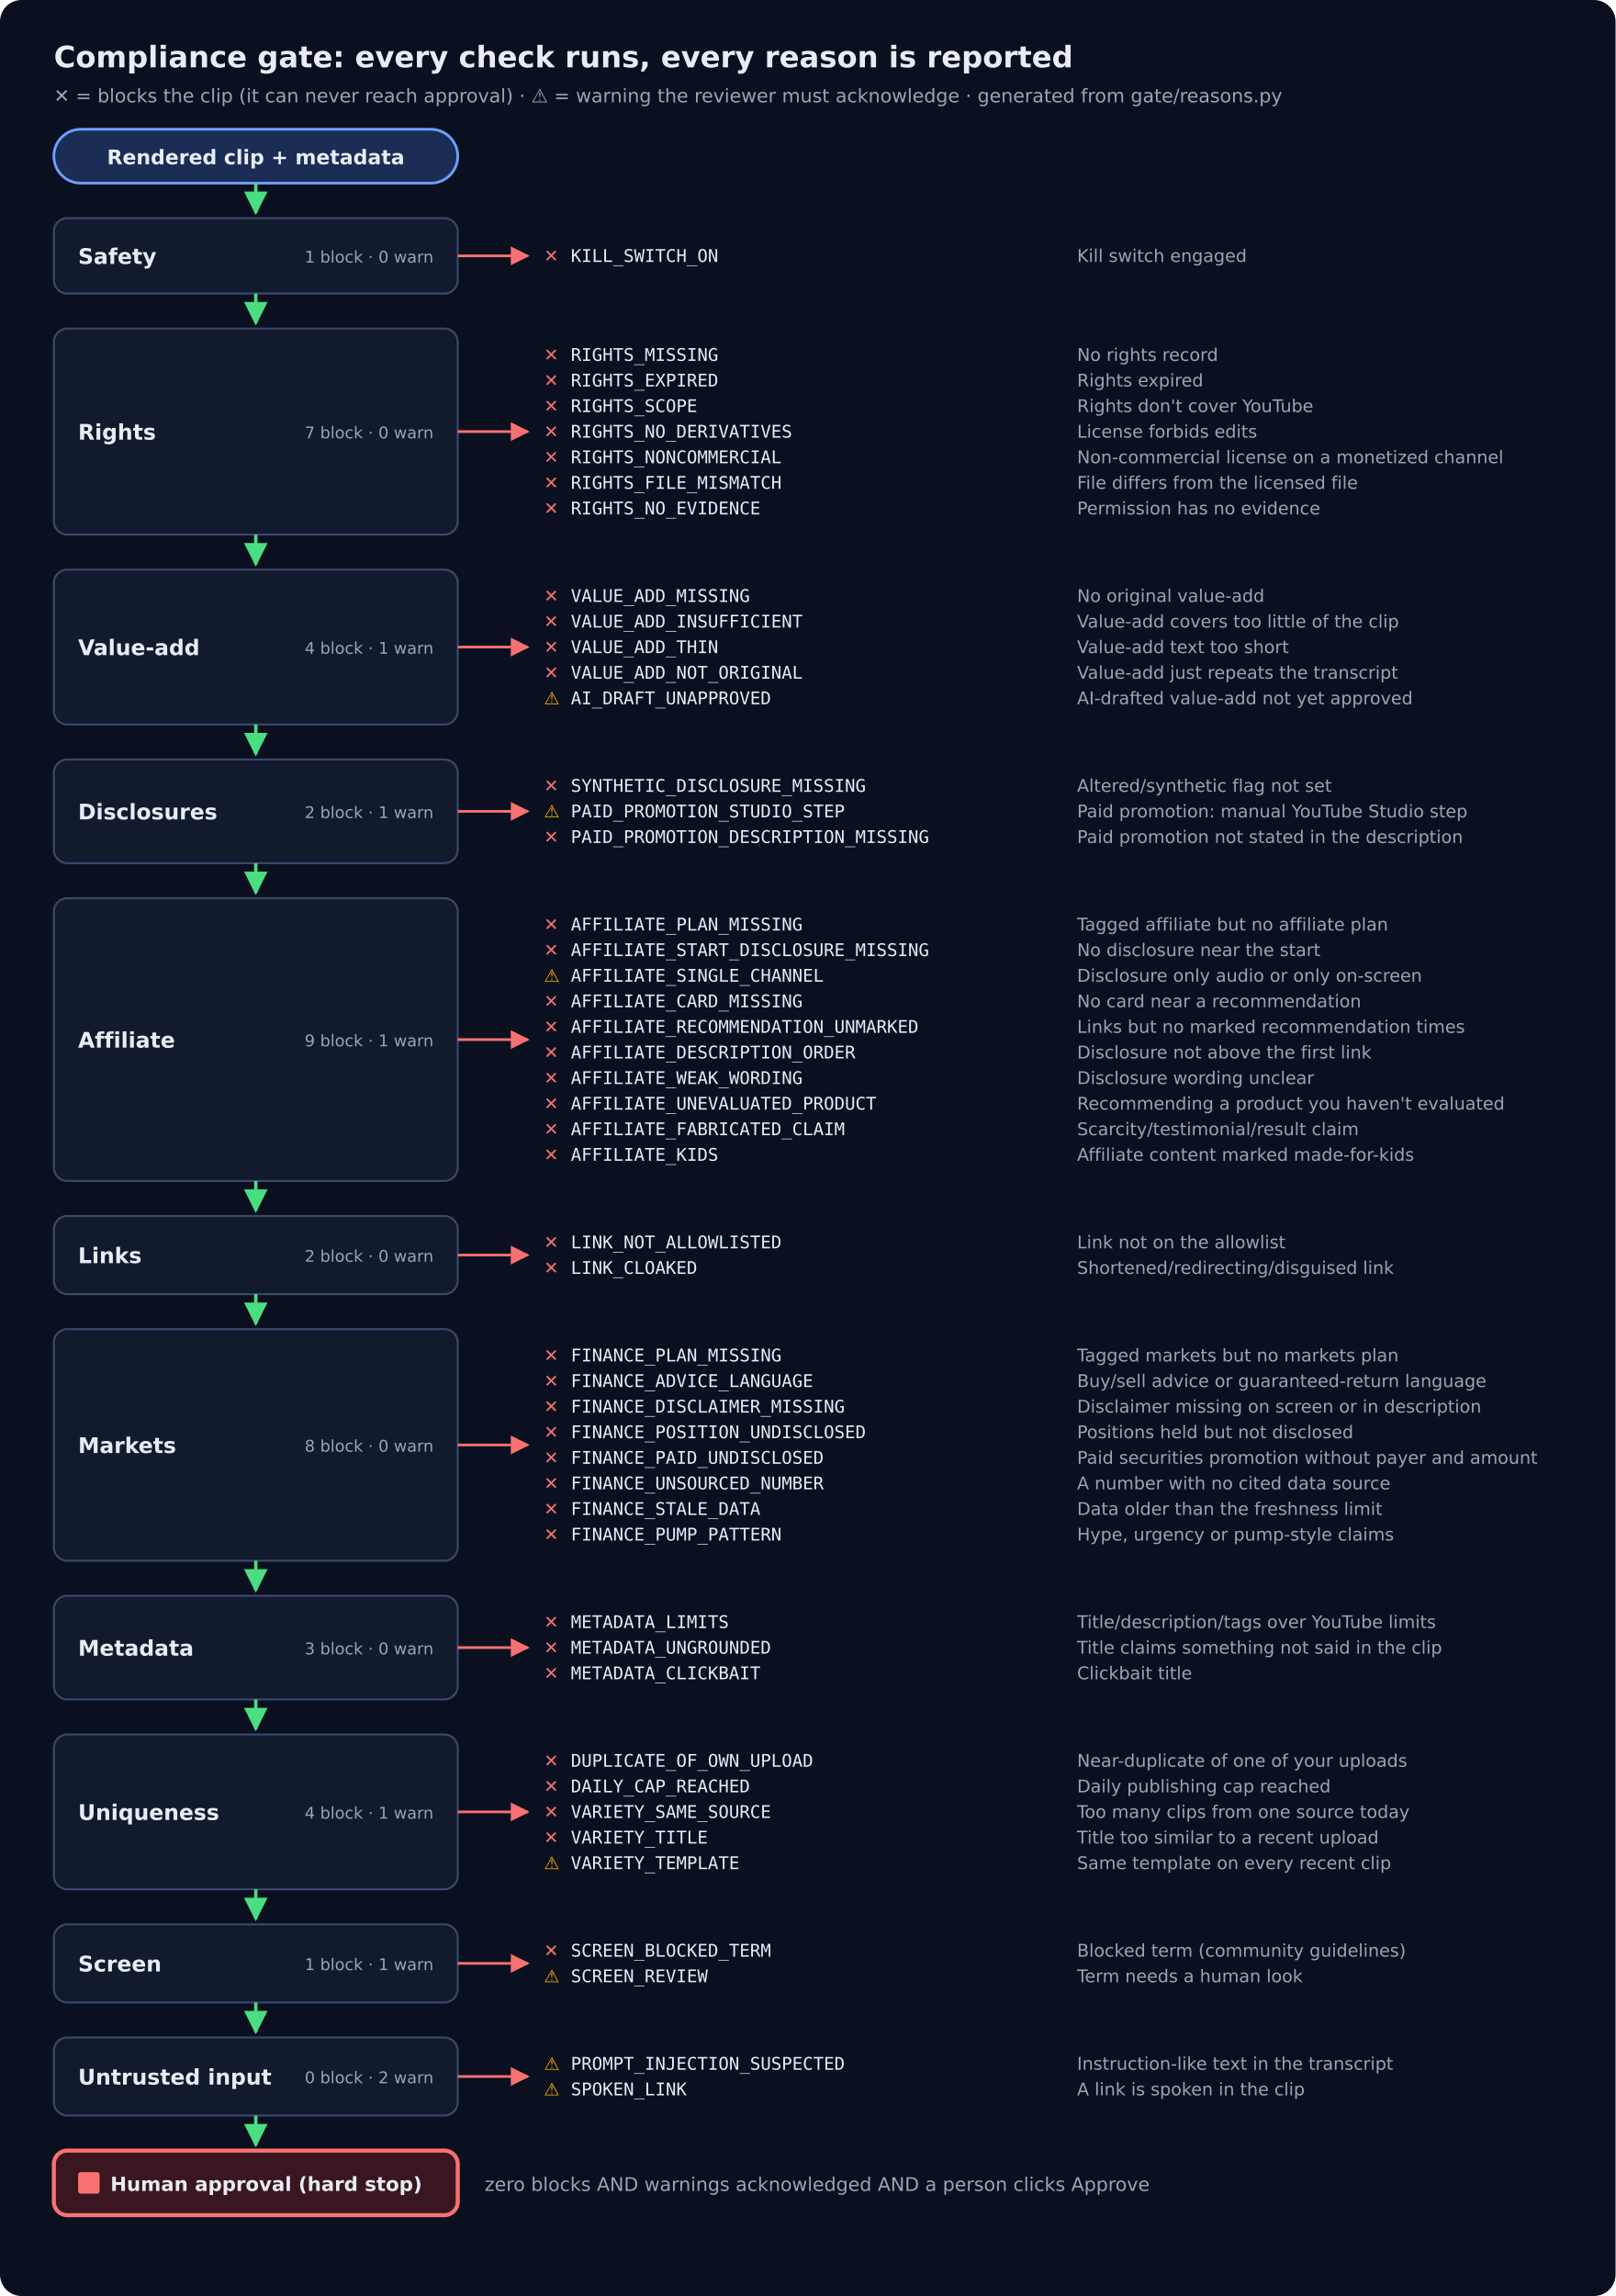
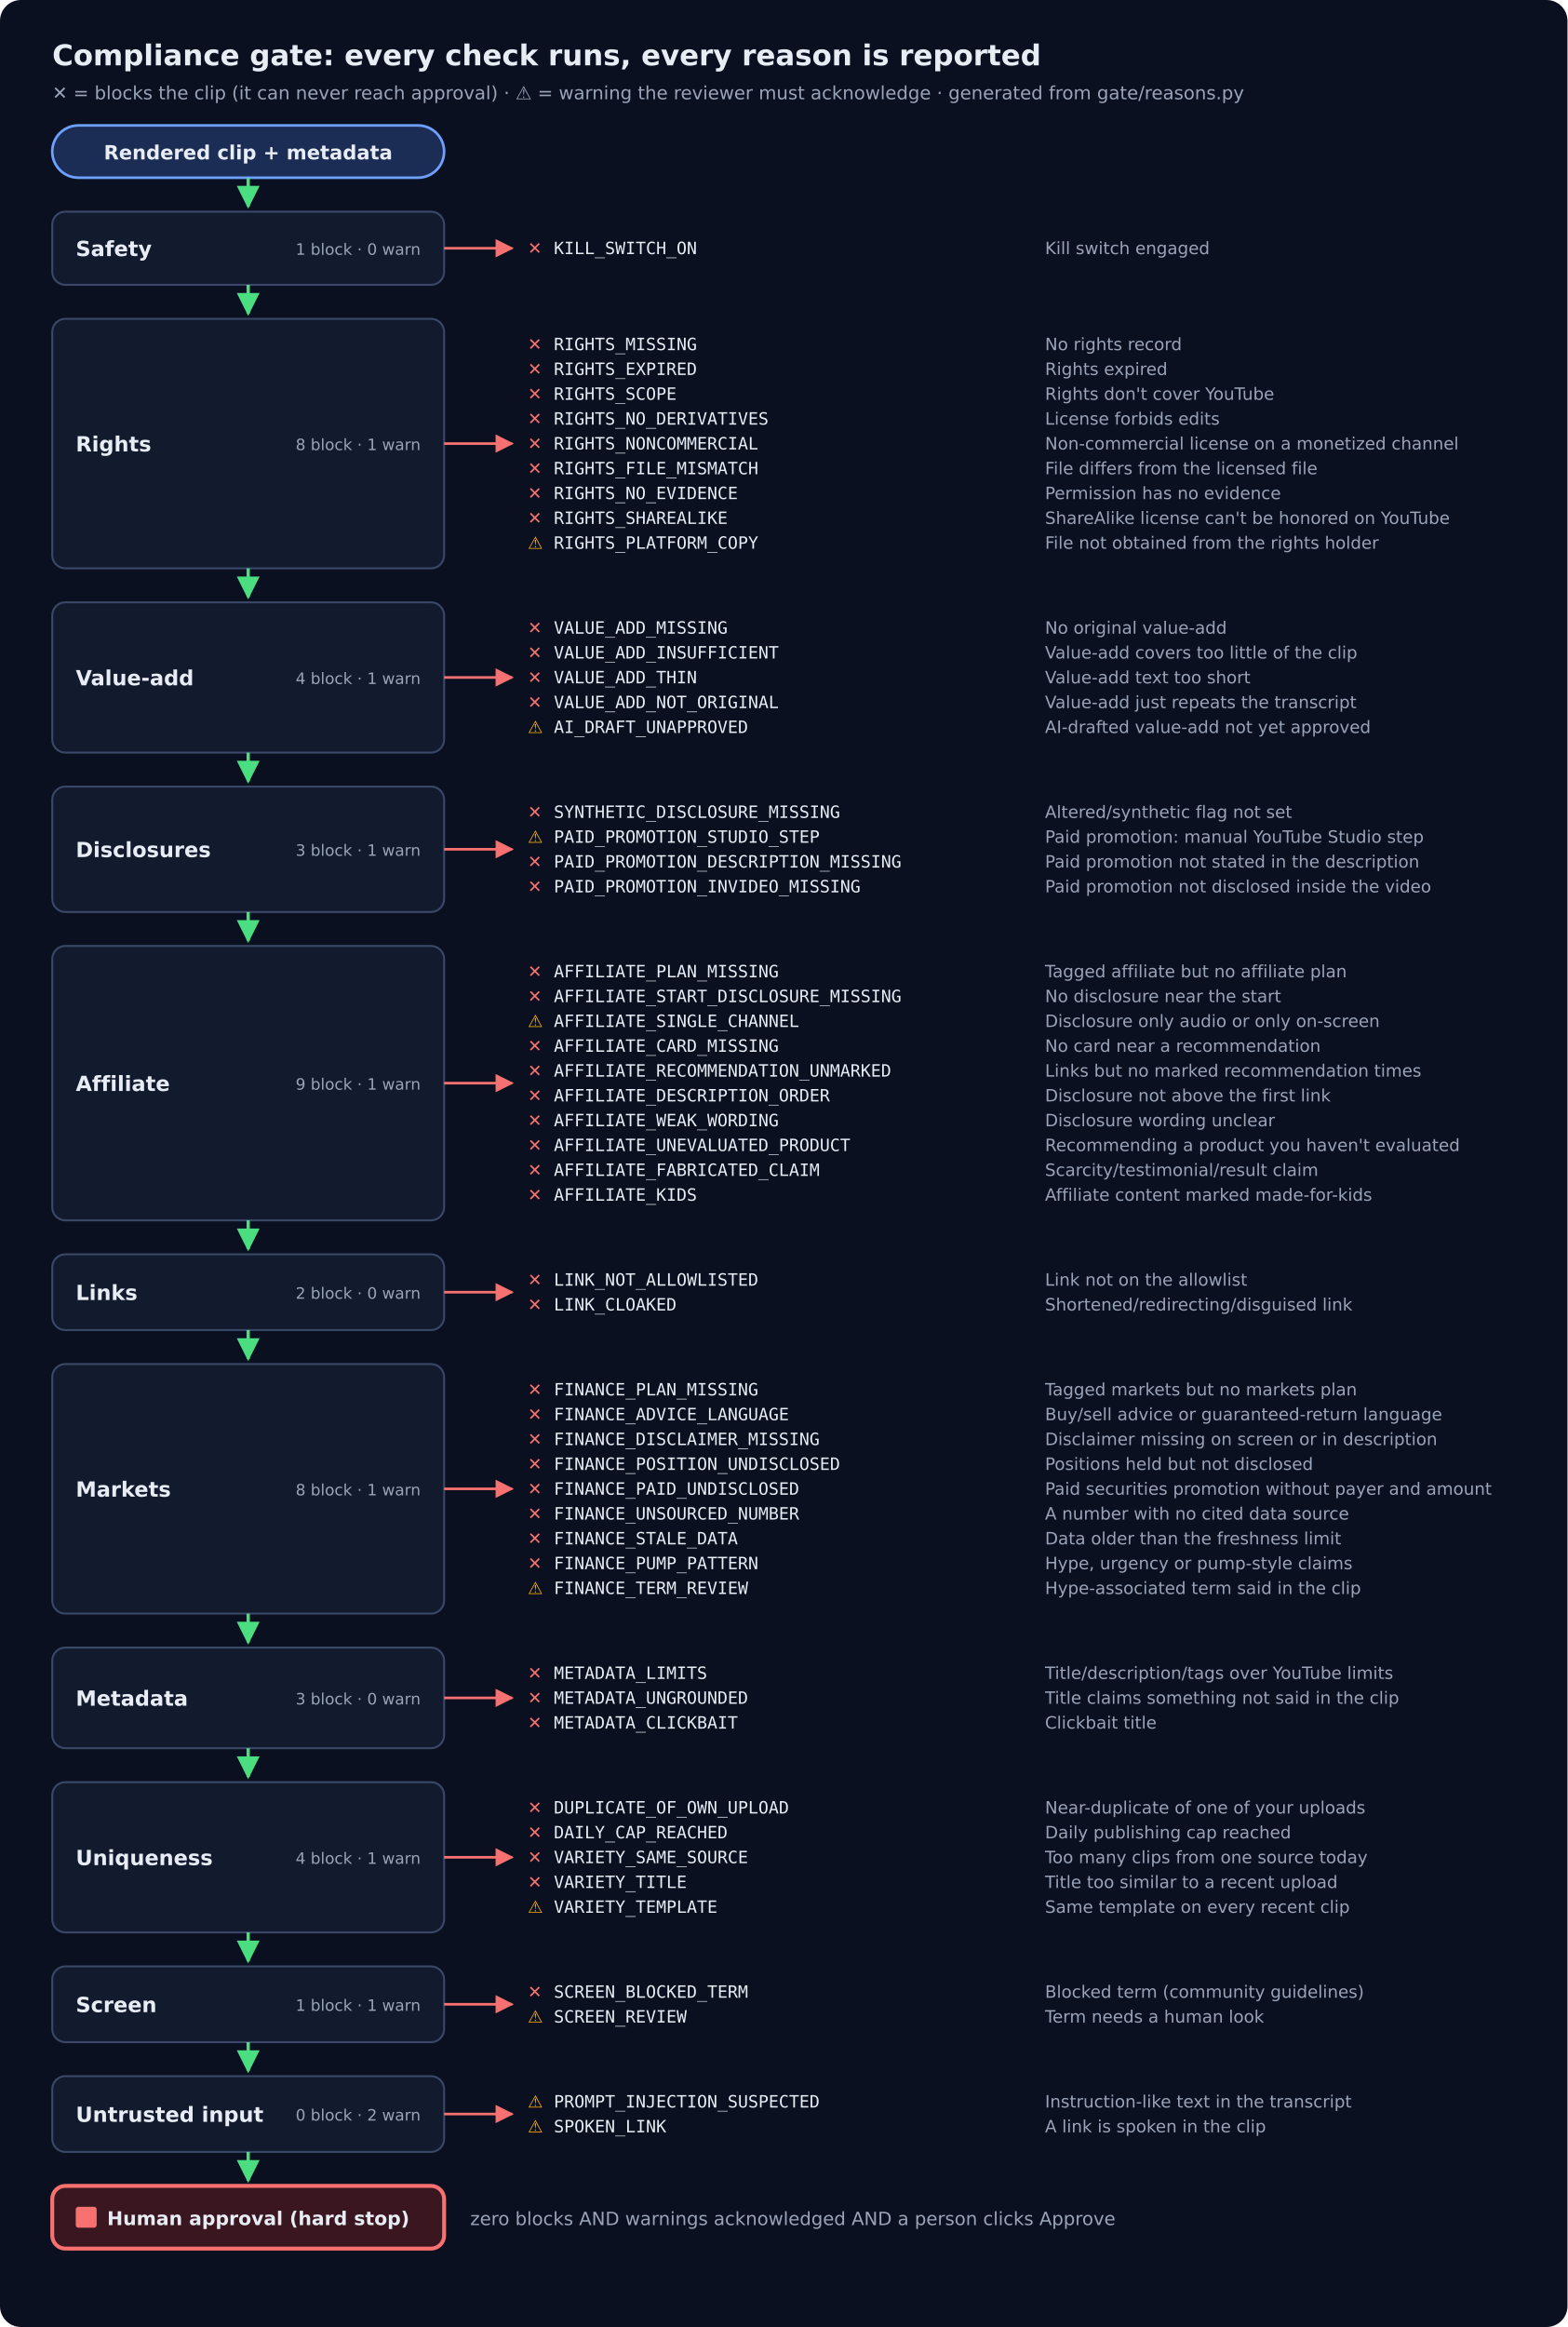
- <svg xmlns="http://www.w3.org/2000/svg" viewBox="0 0 1200 1705" width="1200" height="1705" role="img" aria-label="Compliance gate flowchart showing every block and warning reason" font-family="DejaVu Sans, Verdana, Segoe UI, sans-serif">
-   <rect width="1200" height="1705" rx="16" fill="#0B1020" />
+ <svg xmlns="http://www.w3.org/2000/svg" viewBox="0 0 1200 1781" width="1200" height="1781" role="img" aria-label="Compliance gate flowchart showing every block and warning reason" font-family="DejaVu Sans, Verdana, Segoe UI, sans-serif">
+   <rect width="1200" height="1781" rx="16" fill="#0B1020" />
  <defs>
    <marker id="d" viewBox="0 0 10 10" refX="9" refY="5" markerWidth="7" markerHeight="7" orient="auto-start-reverse">
      <path d="M0,0 L10,5 L0,10 z" fill="#4ADE80" />
    </marker>
    <marker id="x" viewBox="0 0 10 10" refX="9" refY="5" markerWidth="7" markerHeight="7" orient="auto-start-reverse">
      <path d="M0,0 L10,5 L0,10 z" fill="#F87171" />
    </marker>
  </defs>
  <text x="40" y="50" font-size="22" font-weight="800" fill="#E8ECF4">Compliance gate: every check runs, every reason is reported</text>
  <text x="40" y="76" font-size="14" fill="#9AA4B8">✕ = blocks the clip (it can never reach approval) · ⚠ = warning the reviewer must acknowledge · generated from gate/reasons.py</text>
  <rect x="40" y="96" width="300" height="40" rx="20" fill="#1B2C55" stroke="#6EA0FF" stroke-width="2" />
  <text x="190" y="122" text-anchor="middle" font-size="15" font-weight="700" fill="#E8ECF4">Rendered clip + metadata</text>
  <line x1="190" y1="136" x2="190" y2="158" stroke="#4ADE80" stroke-width="2.5" marker-end="url(#d)" />
  <rect x="40" y="162" width="300" height="56" rx="10" fill="#121A2E" stroke="#3A4868" stroke-width="1.5" />
  <text x="58" y="196.0" font-size="16" font-weight="700" fill="#E8ECF4">Safety</text>
  <text x="322" y="195.0" text-anchor="end" font-size="12" fill="#9AA4B8">1 block · 0 warn</text>
  <line x1="340" y1="190.0" x2="392" y2="190.0" stroke="#F87171" stroke-width="2" marker-end="url(#x)" />
  <text x="404" y="194.5" font-size="13" font-weight="700" fill="#F87171">✕</text>
  <text x="424" y="194.5" font-size="13" font-family="DejaVu Sans Mono, Menlo, Consolas, monospace" fill="#E8ECF4">KILL_SWITCH_ON</text>
  <text x="800" y="194.5" font-size="13" fill="#9AA4B8">Kill switch engaged</text>
  <line x1="190" y1="218" x2="190" y2="240" stroke="#4ADE80" stroke-width="2.5" marker-end="url(#d)" />
-   <rect x="40" y="244" width="300" height="153" rx="10" fill="#121A2E" stroke="#3A4868" stroke-width="1.5" />
-   <text x="58" y="326.5" font-size="16" font-weight="700" fill="#E8ECF4">Rights</text>
-   <text x="322" y="325.5" text-anchor="end" font-size="12" fill="#9AA4B8">7 block · 0 warn</text>
-   <line x1="340" y1="320.5" x2="392" y2="320.5" stroke="#F87171" stroke-width="2" marker-end="url(#x)" />
+   <rect x="40" y="244" width="300" height="191" rx="10" fill="#121A2E" stroke="#3A4868" stroke-width="1.5" />
+   <text x="58" y="345.5" font-size="16" font-weight="700" fill="#E8ECF4">Rights</text>
+   <text x="322" y="344.5" text-anchor="end" font-size="12" fill="#9AA4B8">8 block · 1 warn</text>
+   <line x1="340" y1="339.5" x2="392" y2="339.5" stroke="#F87171" stroke-width="2" marker-end="url(#x)" />
  <text x="404" y="268.0" font-size="13" font-weight="700" fill="#F87171">✕</text>
  <text x="424" y="268.0" font-size="13" font-family="DejaVu Sans Mono, Menlo, Consolas, monospace" fill="#E8ECF4">RIGHTS_MISSING</text>
  <text x="800" y="268.0" font-size="13" fill="#9AA4B8">No rights record</text>
  <text x="404" y="287.0" font-size="13" font-weight="700" fill="#F87171">✕</text>
  <text x="424" y="287.0" font-size="13" font-family="DejaVu Sans Mono, Menlo, Consolas, monospace" fill="#E8ECF4">RIGHTS_EXPIRED</text>
  <text x="800" y="287.0" font-size="13" fill="#9AA4B8">Rights expired</text>
  <text x="404" y="306.0" font-size="13" font-weight="700" fill="#F87171">✕</text>
  <text x="424" y="306.0" font-size="13" font-family="DejaVu Sans Mono, Menlo, Consolas, monospace" fill="#E8ECF4">RIGHTS_SCOPE</text>
  <text x="800" y="306.0" font-size="13" fill="#9AA4B8">Rights don't cover YouTube</text>
  <text x="404" y="325.0" font-size="13" font-weight="700" fill="#F87171">✕</text>
  <text x="424" y="325.0" font-size="13" font-family="DejaVu Sans Mono, Menlo, Consolas, monospace" fill="#E8ECF4">RIGHTS_NO_DERIVATIVES</text>
  <text x="800" y="325.0" font-size="13" fill="#9AA4B8">License forbids edits</text>
  <text x="404" y="344.0" font-size="13" font-weight="700" fill="#F87171">✕</text>
  <text x="424" y="344.0" font-size="13" font-family="DejaVu Sans Mono, Menlo, Consolas, monospace" fill="#E8ECF4">RIGHTS_NONCOMMERCIAL</text>
  <text x="800" y="344.0" font-size="13" fill="#9AA4B8">Non-commercial license on a monetized channel</text>
  <text x="404" y="363.0" font-size="13" font-weight="700" fill="#F87171">✕</text>
  <text x="424" y="363.0" font-size="13" font-family="DejaVu Sans Mono, Menlo, Consolas, monospace" fill="#E8ECF4">RIGHTS_FILE_MISMATCH</text>
  <text x="800" y="363.0" font-size="13" fill="#9AA4B8">File differs from the licensed file</text>
  <text x="404" y="382.0" font-size="13" font-weight="700" fill="#F87171">✕</text>
  <text x="424" y="382.0" font-size="13" font-family="DejaVu Sans Mono, Menlo, Consolas, monospace" fill="#E8ECF4">RIGHTS_NO_EVIDENCE</text>
  <text x="800" y="382.0" font-size="13" fill="#9AA4B8">Permission has no evidence</text>
-   <line x1="190" y1="397" x2="190" y2="419" stroke="#4ADE80" stroke-width="2.5" marker-end="url(#d)" />
-   <rect x="40" y="423" width="300" height="115" rx="10" fill="#121A2E" stroke="#3A4868" stroke-width="1.5" />
-   <text x="58" y="486.5" font-size="16" font-weight="700" fill="#E8ECF4">Value-add</text>
-   <text x="322" y="485.5" text-anchor="end" font-size="12" fill="#9AA4B8">4 block · 1 warn</text>
-   <line x1="340" y1="480.5" x2="392" y2="480.5" stroke="#F87171" stroke-width="2" marker-end="url(#x)" />
-   <text x="404" y="447.0" font-size="13" font-weight="700" fill="#F87171">✕</text>
-   <text x="424" y="447.0" font-size="13" font-family="DejaVu Sans Mono, Menlo, Consolas, monospace" fill="#E8ECF4">VALUE_ADD_MISSING</text>
-   <text x="800" y="447.0" font-size="13" fill="#9AA4B8">No original value-add</text>
-   <text x="404" y="466.0" font-size="13" font-weight="700" fill="#F87171">✕</text>
-   <text x="424" y="466.0" font-size="13" font-family="DejaVu Sans Mono, Menlo, Consolas, monospace" fill="#E8ECF4">VALUE_ADD_INSUFFICIENT</text>
-   <text x="800" y="466.0" font-size="13" fill="#9AA4B8">Value-add covers too little of the clip</text>
+   <text x="404" y="401.0" font-size="13" font-weight="700" fill="#F87171">✕</text>
+   <text x="424" y="401.0" font-size="13" font-family="DejaVu Sans Mono, Menlo, Consolas, monospace" fill="#E8ECF4">RIGHTS_SHAREALIKE</text>
+   <text x="800" y="401.0" font-size="13" fill="#9AA4B8">ShareAlike license can't be honored on YouTube</text>
+   <text x="404" y="420.0" font-size="13" font-weight="700" fill="#FFB000">⚠</text>
+   <text x="424" y="420.0" font-size="13" font-family="DejaVu Sans Mono, Menlo, Consolas, monospace" fill="#E8ECF4">RIGHTS_PLATFORM_COPY</text>
+   <text x="800" y="420.0" font-size="13" fill="#9AA4B8">File not obtained from the rights holder</text>
+   <line x1="190" y1="435" x2="190" y2="457" stroke="#4ADE80" stroke-width="2.5" marker-end="url(#d)" />
+   <rect x="40" y="461" width="300" height="115" rx="10" fill="#121A2E" stroke="#3A4868" stroke-width="1.5" />
+   <text x="58" y="524.5" font-size="16" font-weight="700" fill="#E8ECF4">Value-add</text>
+   <text x="322" y="523.5" text-anchor="end" font-size="12" fill="#9AA4B8">4 block · 1 warn</text>
+   <line x1="340" y1="518.5" x2="392" y2="518.5" stroke="#F87171" stroke-width="2" marker-end="url(#x)" />
  <text x="404" y="485.0" font-size="13" font-weight="700" fill="#F87171">✕</text>
-   <text x="424" y="485.0" font-size="13" font-family="DejaVu Sans Mono, Menlo, Consolas, monospace" fill="#E8ECF4">VALUE_ADD_THIN</text>
-   <text x="800" y="485.0" font-size="13" fill="#9AA4B8">Value-add text too short</text>
+   <text x="424" y="485.0" font-size="13" font-family="DejaVu Sans Mono, Menlo, Consolas, monospace" fill="#E8ECF4">VALUE_ADD_MISSING</text>
+   <text x="800" y="485.0" font-size="13" fill="#9AA4B8">No original value-add</text>
  <text x="404" y="504.0" font-size="13" font-weight="700" fill="#F87171">✕</text>
-   <text x="424" y="504.0" font-size="13" font-family="DejaVu Sans Mono, Menlo, Consolas, monospace" fill="#E8ECF4">VALUE_ADD_NOT_ORIGINAL</text>
-   <text x="800" y="504.0" font-size="13" fill="#9AA4B8">Value-add just repeats the transcript</text>
-   <text x="404" y="523.0" font-size="13" font-weight="700" fill="#FFB000">⚠</text>
-   <text x="424" y="523.0" font-size="13" font-family="DejaVu Sans Mono, Menlo, Consolas, monospace" fill="#E8ECF4">AI_DRAFT_UNAPPROVED</text>
-   <text x="800" y="523.0" font-size="13" fill="#9AA4B8">AI-drafted value-add not yet approved</text>
-   <line x1="190" y1="538" x2="190" y2="560" stroke="#4ADE80" stroke-width="2.5" marker-end="url(#d)" />
-   <rect x="40" y="564" width="300" height="77" rx="10" fill="#121A2E" stroke="#3A4868" stroke-width="1.5" />
-   <text x="58" y="608.5" font-size="16" font-weight="700" fill="#E8ECF4">Disclosures</text>
-   <text x="322" y="607.5" text-anchor="end" font-size="12" fill="#9AA4B8">2 block · 1 warn</text>
-   <line x1="340" y1="602.5" x2="392" y2="602.5" stroke="#F87171" stroke-width="2" marker-end="url(#x)" />
-   <text x="404" y="588.0" font-size="13" font-weight="700" fill="#F87171">✕</text>
-   <text x="424" y="588.0" font-size="13" font-family="DejaVu Sans Mono, Menlo, Consolas, monospace" fill="#E8ECF4">SYNTHETIC_DISCLOSURE_MISSING</text>
-   <text x="800" y="588.0" font-size="13" fill="#9AA4B8">Altered/synthetic flag not set</text>
-   <text x="404" y="607.0" font-size="13" font-weight="700" fill="#FFB000">⚠</text>
-   <text x="424" y="607.0" font-size="13" font-family="DejaVu Sans Mono, Menlo, Consolas, monospace" fill="#E8ECF4">PAID_PROMOTION_STUDIO_STEP</text>
-   <text x="800" y="607.0" font-size="13" fill="#9AA4B8">Paid promotion: manual YouTube Studio step</text>
+   <text x="424" y="504.0" font-size="13" font-family="DejaVu Sans Mono, Menlo, Consolas, monospace" fill="#E8ECF4">VALUE_ADD_INSUFFICIENT</text>
+   <text x="800" y="504.0" font-size="13" fill="#9AA4B8">Value-add covers too little of the clip</text>
+   <text x="404" y="523.0" font-size="13" font-weight="700" fill="#F87171">✕</text>
+   <text x="424" y="523.0" font-size="13" font-family="DejaVu Sans Mono, Menlo, Consolas, monospace" fill="#E8ECF4">VALUE_ADD_THIN</text>
+   <text x="800" y="523.0" font-size="13" fill="#9AA4B8">Value-add text too short</text>
+   <text x="404" y="542.0" font-size="13" font-weight="700" fill="#F87171">✕</text>
+   <text x="424" y="542.0" font-size="13" font-family="DejaVu Sans Mono, Menlo, Consolas, monospace" fill="#E8ECF4">VALUE_ADD_NOT_ORIGINAL</text>
+   <text x="800" y="542.0" font-size="13" fill="#9AA4B8">Value-add just repeats the transcript</text>
+   <text x="404" y="561.0" font-size="13" font-weight="700" fill="#FFB000">⚠</text>
+   <text x="424" y="561.0" font-size="13" font-family="DejaVu Sans Mono, Menlo, Consolas, monospace" fill="#E8ECF4">AI_DRAFT_UNAPPROVED</text>
+   <text x="800" y="561.0" font-size="13" fill="#9AA4B8">AI-drafted value-add not yet approved</text>
+   <line x1="190" y1="576" x2="190" y2="598" stroke="#4ADE80" stroke-width="2.5" marker-end="url(#d)" />
+   <rect x="40" y="602" width="300" height="96" rx="10" fill="#121A2E" stroke="#3A4868" stroke-width="1.5" />
+   <text x="58" y="656.0" font-size="16" font-weight="700" fill="#E8ECF4">Disclosures</text>
+   <text x="322" y="655.0" text-anchor="end" font-size="12" fill="#9AA4B8">3 block · 1 warn</text>
+   <line x1="340" y1="650.0" x2="392" y2="650.0" stroke="#F87171" stroke-width="2" marker-end="url(#x)" />
  <text x="404" y="626.0" font-size="13" font-weight="700" fill="#F87171">✕</text>
-   <text x="424" y="626.0" font-size="13" font-family="DejaVu Sans Mono, Menlo, Consolas, monospace" fill="#E8ECF4">PAID_PROMOTION_DESCRIPTION_MISSING</text>
-   <text x="800" y="626.0" font-size="13" fill="#9AA4B8">Paid promotion not stated in the description</text>
-   <line x1="190" y1="641" x2="190" y2="663" stroke="#4ADE80" stroke-width="2.5" marker-end="url(#d)" />
-   <rect x="40" y="667" width="300" height="210" rx="10" fill="#121A2E" stroke="#3A4868" stroke-width="1.5" />
-   <text x="58" y="778.0" font-size="16" font-weight="700" fill="#E8ECF4">Affiliate</text>
-   <text x="322" y="777.0" text-anchor="end" font-size="12" fill="#9AA4B8">9 block · 1 warn</text>
-   <line x1="340" y1="772.0" x2="392" y2="772.0" stroke="#F87171" stroke-width="2" marker-end="url(#x)" />
-   <text x="404" y="691.0" font-size="13" font-weight="700" fill="#F87171">✕</text>
-   <text x="424" y="691.0" font-size="13" font-family="DejaVu Sans Mono, Menlo, Consolas, monospace" fill="#E8ECF4">AFFILIATE_PLAN_MISSING</text>
-   <text x="800" y="691.0" font-size="13" fill="#9AA4B8">Tagged affiliate but no affiliate plan</text>
-   <text x="404" y="710.0" font-size="13" font-weight="700" fill="#F87171">✕</text>
-   <text x="424" y="710.0" font-size="13" font-family="DejaVu Sans Mono, Menlo, Consolas, monospace" fill="#E8ECF4">AFFILIATE_START_DISCLOSURE_MISSING</text>
-   <text x="800" y="710.0" font-size="13" fill="#9AA4B8">No disclosure near the start</text>
-   <text x="404" y="729.0" font-size="13" font-weight="700" fill="#FFB000">⚠</text>
-   <text x="424" y="729.0" font-size="13" font-family="DejaVu Sans Mono, Menlo, Consolas, monospace" fill="#E8ECF4">AFFILIATE_SINGLE_CHANNEL</text>
-   <text x="800" y="729.0" font-size="13" fill="#9AA4B8">Disclosure only audio or only on-screen</text>
+   <text x="424" y="626.0" font-size="13" font-family="DejaVu Sans Mono, Menlo, Consolas, monospace" fill="#E8ECF4">SYNTHETIC_DISCLOSURE_MISSING</text>
+   <text x="800" y="626.0" font-size="13" fill="#9AA4B8">Altered/synthetic flag not set</text>
+   <text x="404" y="645.0" font-size="13" font-weight="700" fill="#FFB000">⚠</text>
+   <text x="424" y="645.0" font-size="13" font-family="DejaVu Sans Mono, Menlo, Consolas, monospace" fill="#E8ECF4">PAID_PROMOTION_STUDIO_STEP</text>
+   <text x="800" y="645.0" font-size="13" fill="#9AA4B8">Paid promotion: manual YouTube Studio step</text>
+   <text x="404" y="664.0" font-size="13" font-weight="700" fill="#F87171">✕</text>
+   <text x="424" y="664.0" font-size="13" font-family="DejaVu Sans Mono, Menlo, Consolas, monospace" fill="#E8ECF4">PAID_PROMOTION_DESCRIPTION_MISSING</text>
+   <text x="800" y="664.0" font-size="13" fill="#9AA4B8">Paid promotion not stated in the description</text>
+   <text x="404" y="683.0" font-size="13" font-weight="700" fill="#F87171">✕</text>
+   <text x="424" y="683.0" font-size="13" font-family="DejaVu Sans Mono, Menlo, Consolas, monospace" fill="#E8ECF4">PAID_PROMOTION_INVIDEO_MISSING</text>
+   <text x="800" y="683.0" font-size="13" fill="#9AA4B8">Paid promotion not disclosed inside the video</text>
+   <line x1="190" y1="698" x2="190" y2="720" stroke="#4ADE80" stroke-width="2.5" marker-end="url(#d)" />
+   <rect x="40" y="724" width="300" height="210" rx="10" fill="#121A2E" stroke="#3A4868" stroke-width="1.5" />
+   <text x="58" y="835.0" font-size="16" font-weight="700" fill="#E8ECF4">Affiliate</text>
+   <text x="322" y="834.0" text-anchor="end" font-size="12" fill="#9AA4B8">9 block · 1 warn</text>
+   <line x1="340" y1="829.0" x2="392" y2="829.0" stroke="#F87171" stroke-width="2" marker-end="url(#x)" />
  <text x="404" y="748.0" font-size="13" font-weight="700" fill="#F87171">✕</text>
-   <text x="424" y="748.0" font-size="13" font-family="DejaVu Sans Mono, Menlo, Consolas, monospace" fill="#E8ECF4">AFFILIATE_CARD_MISSING</text>
-   <text x="800" y="748.0" font-size="13" fill="#9AA4B8">No card near a recommendation</text>
+   <text x="424" y="748.0" font-size="13" font-family="DejaVu Sans Mono, Menlo, Consolas, monospace" fill="#E8ECF4">AFFILIATE_PLAN_MISSING</text>
+   <text x="800" y="748.0" font-size="13" fill="#9AA4B8">Tagged affiliate but no affiliate plan</text>
  <text x="404" y="767.0" font-size="13" font-weight="700" fill="#F87171">✕</text>
-   <text x="424" y="767.0" font-size="13" font-family="DejaVu Sans Mono, Menlo, Consolas, monospace" fill="#E8ECF4">AFFILIATE_RECOMMENDATION_UNMARKED</text>
-   <text x="800" y="767.0" font-size="13" fill="#9AA4B8">Links but no marked recommendation times</text>
-   <text x="404" y="786.0" font-size="13" font-weight="700" fill="#F87171">✕</text>
-   <text x="424" y="786.0" font-size="13" font-family="DejaVu Sans Mono, Menlo, Consolas, monospace" fill="#E8ECF4">AFFILIATE_DESCRIPTION_ORDER</text>
-   <text x="800" y="786.0" font-size="13" fill="#9AA4B8">Disclosure not above the first link</text>
+   <text x="424" y="767.0" font-size="13" font-family="DejaVu Sans Mono, Menlo, Consolas, monospace" fill="#E8ECF4">AFFILIATE_START_DISCLOSURE_MISSING</text>
+   <text x="800" y="767.0" font-size="13" fill="#9AA4B8">No disclosure near the start</text>
+   <text x="404" y="786.0" font-size="13" font-weight="700" fill="#FFB000">⚠</text>
+   <text x="424" y="786.0" font-size="13" font-family="DejaVu Sans Mono, Menlo, Consolas, monospace" fill="#E8ECF4">AFFILIATE_SINGLE_CHANNEL</text>
+   <text x="800" y="786.0" font-size="13" fill="#9AA4B8">Disclosure only audio or only on-screen</text>
  <text x="404" y="805.0" font-size="13" font-weight="700" fill="#F87171">✕</text>
-   <text x="424" y="805.0" font-size="13" font-family="DejaVu Sans Mono, Menlo, Consolas, monospace" fill="#E8ECF4">AFFILIATE_WEAK_WORDING</text>
-   <text x="800" y="805.0" font-size="13" fill="#9AA4B8">Disclosure wording unclear</text>
+   <text x="424" y="805.0" font-size="13" font-family="DejaVu Sans Mono, Menlo, Consolas, monospace" fill="#E8ECF4">AFFILIATE_CARD_MISSING</text>
+   <text x="800" y="805.0" font-size="13" fill="#9AA4B8">No card near a recommendation</text>
  <text x="404" y="824.0" font-size="13" font-weight="700" fill="#F87171">✕</text>
-   <text x="424" y="824.0" font-size="13" font-family="DejaVu Sans Mono, Menlo, Consolas, monospace" fill="#E8ECF4">AFFILIATE_UNEVALUATED_PRODUCT</text>
-   <text x="800" y="824.0" font-size="13" fill="#9AA4B8">Recommending a product you haven't evaluated</text>
+   <text x="424" y="824.0" font-size="13" font-family="DejaVu Sans Mono, Menlo, Consolas, monospace" fill="#E8ECF4">AFFILIATE_RECOMMENDATION_UNMARKED</text>
+   <text x="800" y="824.0" font-size="13" fill="#9AA4B8">Links but no marked recommendation times</text>
  <text x="404" y="843.0" font-size="13" font-weight="700" fill="#F87171">✕</text>
-   <text x="424" y="843.0" font-size="13" font-family="DejaVu Sans Mono, Menlo, Consolas, monospace" fill="#E8ECF4">AFFILIATE_FABRICATED_CLAIM</text>
-   <text x="800" y="843.0" font-size="13" fill="#9AA4B8">Scarcity/testimonial/result claim</text>
+   <text x="424" y="843.0" font-size="13" font-family="DejaVu Sans Mono, Menlo, Consolas, monospace" fill="#E8ECF4">AFFILIATE_DESCRIPTION_ORDER</text>
+   <text x="800" y="843.0" font-size="13" fill="#9AA4B8">Disclosure not above the first link</text>
  <text x="404" y="862.0" font-size="13" font-weight="700" fill="#F87171">✕</text>
-   <text x="424" y="862.0" font-size="13" font-family="DejaVu Sans Mono, Menlo, Consolas, monospace" fill="#E8ECF4">AFFILIATE_KIDS</text>
-   <text x="800" y="862.0" font-size="13" fill="#9AA4B8">Affiliate content marked made-for-kids</text>
-   <line x1="190" y1="877" x2="190" y2="899" stroke="#4ADE80" stroke-width="2.5" marker-end="url(#d)" />
-   <rect x="40" y="903" width="300" height="58" rx="10" fill="#121A2E" stroke="#3A4868" stroke-width="1.5" />
-   <text x="58" y="938.0" font-size="16" font-weight="700" fill="#E8ECF4">Links</text>
-   <text x="322" y="937.0" text-anchor="end" font-size="12" fill="#9AA4B8">2 block · 0 warn</text>
-   <line x1="340" y1="932.0" x2="392" y2="932.0" stroke="#F87171" stroke-width="2" marker-end="url(#x)" />
-   <text x="404" y="927.0" font-size="13" font-weight="700" fill="#F87171">✕</text>
-   <text x="424" y="927.0" font-size="13" font-family="DejaVu Sans Mono, Menlo, Consolas, monospace" fill="#E8ECF4">LINK_NOT_ALLOWLISTED</text>
-   <text x="800" y="927.0" font-size="13" fill="#9AA4B8">Link not on the allowlist</text>
-   <text x="404" y="946.0" font-size="13" font-weight="700" fill="#F87171">✕</text>
-   <text x="424" y="946.0" font-size="13" font-family="DejaVu Sans Mono, Menlo, Consolas, monospace" fill="#E8ECF4">LINK_CLOAKED</text>
-   <text x="800" y="946.0" font-size="13" fill="#9AA4B8">Shortened/redirecting/disguised link</text>
-   <line x1="190" y1="961" x2="190" y2="983" stroke="#4ADE80" stroke-width="2.5" marker-end="url(#d)" />
-   <rect x="40" y="987" width="300" height="172" rx="10" fill="#121A2E" stroke="#3A4868" stroke-width="1.5" />
-   <text x="58" y="1079.0" font-size="16" font-weight="700" fill="#E8ECF4">Markets</text>
-   <text x="322" y="1078.0" text-anchor="end" font-size="12" fill="#9AA4B8">8 block · 0 warn</text>
-   <line x1="340" y1="1073.0" x2="392" y2="1073.0" stroke="#F87171" stroke-width="2" marker-end="url(#x)" />
-   <text x="404" y="1011.0" font-size="13" font-weight="700" fill="#F87171">✕</text>
-   <text x="424" y="1011.0" font-size="13" font-family="DejaVu Sans Mono, Menlo, Consolas, monospace" fill="#E8ECF4">FINANCE_PLAN_MISSING</text>
-   <text x="800" y="1011.0" font-size="13" fill="#9AA4B8">Tagged markets but no markets plan</text>
-   <text x="404" y="1030.0" font-size="13" font-weight="700" fill="#F87171">✕</text>
-   <text x="424" y="1030.0" font-size="13" font-family="DejaVu Sans Mono, Menlo, Consolas, monospace" fill="#E8ECF4">FINANCE_ADVICE_LANGUAGE</text>
-   <text x="800" y="1030.0" font-size="13" fill="#9AA4B8">Buy/sell advice or guaranteed-return language</text>
-   <text x="404" y="1049.0" font-size="13" font-weight="700" fill="#F87171">✕</text>
-   <text x="424" y="1049.0" font-size="13" font-family="DejaVu Sans Mono, Menlo, Consolas, monospace" fill="#E8ECF4">FINANCE_DISCLAIMER_MISSING</text>
-   <text x="800" y="1049.0" font-size="13" fill="#9AA4B8">Disclaimer missing on screen or in description</text>
+   <text x="424" y="862.0" font-size="13" font-family="DejaVu Sans Mono, Menlo, Consolas, monospace" fill="#E8ECF4">AFFILIATE_WEAK_WORDING</text>
+   <text x="800" y="862.0" font-size="13" fill="#9AA4B8">Disclosure wording unclear</text>
+   <text x="404" y="881.0" font-size="13" font-weight="700" fill="#F87171">✕</text>
+   <text x="424" y="881.0" font-size="13" font-family="DejaVu Sans Mono, Menlo, Consolas, monospace" fill="#E8ECF4">AFFILIATE_UNEVALUATED_PRODUCT</text>
+   <text x="800" y="881.0" font-size="13" fill="#9AA4B8">Recommending a product you haven't evaluated</text>
+   <text x="404" y="900.0" font-size="13" font-weight="700" fill="#F87171">✕</text>
+   <text x="424" y="900.0" font-size="13" font-family="DejaVu Sans Mono, Menlo, Consolas, monospace" fill="#E8ECF4">AFFILIATE_FABRICATED_CLAIM</text>
+   <text x="800" y="900.0" font-size="13" fill="#9AA4B8">Scarcity/testimonial/result claim</text>
+   <text x="404" y="919.0" font-size="13" font-weight="700" fill="#F87171">✕</text>
+   <text x="424" y="919.0" font-size="13" font-family="DejaVu Sans Mono, Menlo, Consolas, monospace" fill="#E8ECF4">AFFILIATE_KIDS</text>
+   <text x="800" y="919.0" font-size="13" fill="#9AA4B8">Affiliate content marked made-for-kids</text>
+   <line x1="190" y1="934" x2="190" y2="956" stroke="#4ADE80" stroke-width="2.5" marker-end="url(#d)" />
+   <rect x="40" y="960" width="300" height="58" rx="10" fill="#121A2E" stroke="#3A4868" stroke-width="1.5" />
+   <text x="58" y="995.0" font-size="16" font-weight="700" fill="#E8ECF4">Links</text>
+   <text x="322" y="994.0" text-anchor="end" font-size="12" fill="#9AA4B8">2 block · 0 warn</text>
+   <line x1="340" y1="989.0" x2="392" y2="989.0" stroke="#F87171" stroke-width="2" marker-end="url(#x)" />
+   <text x="404" y="984.0" font-size="13" font-weight="700" fill="#F87171">✕</text>
+   <text x="424" y="984.0" font-size="13" font-family="DejaVu Sans Mono, Menlo, Consolas, monospace" fill="#E8ECF4">LINK_NOT_ALLOWLISTED</text>
+   <text x="800" y="984.0" font-size="13" fill="#9AA4B8">Link not on the allowlist</text>
+   <text x="404" y="1003.0" font-size="13" font-weight="700" fill="#F87171">✕</text>
+   <text x="424" y="1003.0" font-size="13" font-family="DejaVu Sans Mono, Menlo, Consolas, monospace" fill="#E8ECF4">LINK_CLOAKED</text>
+   <text x="800" y="1003.0" font-size="13" fill="#9AA4B8">Shortened/redirecting/disguised link</text>
+   <line x1="190" y1="1018" x2="190" y2="1040" stroke="#4ADE80" stroke-width="2.5" marker-end="url(#d)" />
+   <rect x="40" y="1044" width="300" height="191" rx="10" fill="#121A2E" stroke="#3A4868" stroke-width="1.5" />
+   <text x="58" y="1145.5" font-size="16" font-weight="700" fill="#E8ECF4">Markets</text>
+   <text x="322" y="1144.5" text-anchor="end" font-size="12" fill="#9AA4B8">8 block · 1 warn</text>
+   <line x1="340" y1="1139.5" x2="392" y2="1139.5" stroke="#F87171" stroke-width="2" marker-end="url(#x)" />
  <text x="404" y="1068.0" font-size="13" font-weight="700" fill="#F87171">✕</text>
-   <text x="424" y="1068.0" font-size="13" font-family="DejaVu Sans Mono, Menlo, Consolas, monospace" fill="#E8ECF4">FINANCE_POSITION_UNDISCLOSED</text>
-   <text x="800" y="1068.0" font-size="13" fill="#9AA4B8">Positions held but not disclosed</text>
+   <text x="424" y="1068.0" font-size="13" font-family="DejaVu Sans Mono, Menlo, Consolas, monospace" fill="#E8ECF4">FINANCE_PLAN_MISSING</text>
+   <text x="800" y="1068.0" font-size="13" fill="#9AA4B8">Tagged markets but no markets plan</text>
  <text x="404" y="1087.0" font-size="13" font-weight="700" fill="#F87171">✕</text>
-   <text x="424" y="1087.0" font-size="13" font-family="DejaVu Sans Mono, Menlo, Consolas, monospace" fill="#E8ECF4">FINANCE_PAID_UNDISCLOSED</text>
-   <text x="800" y="1087.0" font-size="13" fill="#9AA4B8">Paid securities promotion without payer and amount</text>
+   <text x="424" y="1087.0" font-size="13" font-family="DejaVu Sans Mono, Menlo, Consolas, monospace" fill="#E8ECF4">FINANCE_ADVICE_LANGUAGE</text>
+   <text x="800" y="1087.0" font-size="13" fill="#9AA4B8">Buy/sell advice or guaranteed-return language</text>
  <text x="404" y="1106.0" font-size="13" font-weight="700" fill="#F87171">✕</text>
-   <text x="424" y="1106.0" font-size="13" font-family="DejaVu Sans Mono, Menlo, Consolas, monospace" fill="#E8ECF4">FINANCE_UNSOURCED_NUMBER</text>
-   <text x="800" y="1106.0" font-size="13" fill="#9AA4B8">A number with no cited data source</text>
+   <text x="424" y="1106.0" font-size="13" font-family="DejaVu Sans Mono, Menlo, Consolas, monospace" fill="#E8ECF4">FINANCE_DISCLAIMER_MISSING</text>
+   <text x="800" y="1106.0" font-size="13" fill="#9AA4B8">Disclaimer missing on screen or in description</text>
  <text x="404" y="1125.0" font-size="13" font-weight="700" fill="#F87171">✕</text>
-   <text x="424" y="1125.0" font-size="13" font-family="DejaVu Sans Mono, Menlo, Consolas, monospace" fill="#E8ECF4">FINANCE_STALE_DATA</text>
-   <text x="800" y="1125.0" font-size="13" fill="#9AA4B8">Data older than the freshness limit</text>
+   <text x="424" y="1125.0" font-size="13" font-family="DejaVu Sans Mono, Menlo, Consolas, monospace" fill="#E8ECF4">FINANCE_POSITION_UNDISCLOSED</text>
+   <text x="800" y="1125.0" font-size="13" fill="#9AA4B8">Positions held but not disclosed</text>
  <text x="404" y="1144.0" font-size="13" font-weight="700" fill="#F87171">✕</text>
-   <text x="424" y="1144.0" font-size="13" font-family="DejaVu Sans Mono, Menlo, Consolas, monospace" fill="#E8ECF4">FINANCE_PUMP_PATTERN</text>
-   <text x="800" y="1144.0" font-size="13" fill="#9AA4B8">Hype, urgency or pump-style claims</text>
-   <line x1="190" y1="1159" x2="190" y2="1181" stroke="#4ADE80" stroke-width="2.5" marker-end="url(#d)" />
-   <rect x="40" y="1185" width="300" height="77" rx="10" fill="#121A2E" stroke="#3A4868" stroke-width="1.5" />
-   <text x="58" y="1229.5" font-size="16" font-weight="700" fill="#E8ECF4">Metadata</text>
-   <text x="322" y="1228.5" text-anchor="end" font-size="12" fill="#9AA4B8">3 block · 0 warn</text>
-   <line x1="340" y1="1223.5" x2="392" y2="1223.5" stroke="#F87171" stroke-width="2" marker-end="url(#x)" />
-   <text x="404" y="1209.0" font-size="13" font-weight="700" fill="#F87171">✕</text>
-   <text x="424" y="1209.0" font-size="13" font-family="DejaVu Sans Mono, Menlo, Consolas, monospace" fill="#E8ECF4">METADATA_LIMITS</text>
-   <text x="800" y="1209.0" font-size="13" fill="#9AA4B8">Title/description/tags over YouTube limits</text>
-   <text x="404" y="1228.0" font-size="13" font-weight="700" fill="#F87171">✕</text>
-   <text x="424" y="1228.0" font-size="13" font-family="DejaVu Sans Mono, Menlo, Consolas, monospace" fill="#E8ECF4">METADATA_UNGROUNDED</text>
-   <text x="800" y="1228.0" font-size="13" fill="#9AA4B8">Title claims something not said in the clip</text>
-   <text x="404" y="1247.0" font-size="13" font-weight="700" fill="#F87171">✕</text>
-   <text x="424" y="1247.0" font-size="13" font-family="DejaVu Sans Mono, Menlo, Consolas, monospace" fill="#E8ECF4">METADATA_CLICKBAIT</text>
-   <text x="800" y="1247.0" font-size="13" fill="#9AA4B8">Clickbait title</text>
-   <line x1="190" y1="1262" x2="190" y2="1284" stroke="#4ADE80" stroke-width="2.5" marker-end="url(#d)" />
-   <rect x="40" y="1288" width="300" height="115" rx="10" fill="#121A2E" stroke="#3A4868" stroke-width="1.5" />
-   <text x="58" y="1351.5" font-size="16" font-weight="700" fill="#E8ECF4">Uniqueness</text>
-   <text x="322" y="1350.5" text-anchor="end" font-size="12" fill="#9AA4B8">4 block · 1 warn</text>
-   <line x1="340" y1="1345.5" x2="392" y2="1345.5" stroke="#F87171" stroke-width="2" marker-end="url(#x)" />
-   <text x="404" y="1312.0" font-size="13" font-weight="700" fill="#F87171">✕</text>
-   <text x="424" y="1312.0" font-size="13" font-family="DejaVu Sans Mono, Menlo, Consolas, monospace" fill="#E8ECF4">DUPLICATE_OF_OWN_UPLOAD</text>
-   <text x="800" y="1312.0" font-size="13" fill="#9AA4B8">Near-duplicate of one of your uploads</text>
-   <text x="404" y="1331.0" font-size="13" font-weight="700" fill="#F87171">✕</text>
-   <text x="424" y="1331.0" font-size="13" font-family="DejaVu Sans Mono, Menlo, Consolas, monospace" fill="#E8ECF4">DAILY_CAP_REACHED</text>
-   <text x="800" y="1331.0" font-size="13" fill="#9AA4B8">Daily publishing cap reached</text>
-   <text x="404" y="1350.0" font-size="13" font-weight="700" fill="#F87171">✕</text>
-   <text x="424" y="1350.0" font-size="13" font-family="DejaVu Sans Mono, Menlo, Consolas, monospace" fill="#E8ECF4">VARIETY_SAME_SOURCE</text>
-   <text x="800" y="1350.0" font-size="13" fill="#9AA4B8">Too many clips from one source today</text>
-   <text x="404" y="1369.0" font-size="13" font-weight="700" fill="#F87171">✕</text>
-   <text x="424" y="1369.0" font-size="13" font-family="DejaVu Sans Mono, Menlo, Consolas, monospace" fill="#E8ECF4">VARIETY_TITLE</text>
-   <text x="800" y="1369.0" font-size="13" fill="#9AA4B8">Title too similar to a recent upload</text>
-   <text x="404" y="1388.0" font-size="13" font-weight="700" fill="#FFB000">⚠</text>
-   <text x="424" y="1388.0" font-size="13" font-family="DejaVu Sans Mono, Menlo, Consolas, monospace" fill="#E8ECF4">VARIETY_TEMPLATE</text>
-   <text x="800" y="1388.0" font-size="13" fill="#9AA4B8">Same template on every recent clip</text>
-   <line x1="190" y1="1403" x2="190" y2="1425" stroke="#4ADE80" stroke-width="2.5" marker-end="url(#d)" />
-   <rect x="40" y="1429" width="300" height="58" rx="10" fill="#121A2E" stroke="#3A4868" stroke-width="1.5" />
-   <text x="58" y="1464.0" font-size="16" font-weight="700" fill="#E8ECF4">Screen</text>
-   <text x="322" y="1463.0" text-anchor="end" font-size="12" fill="#9AA4B8">1 block · 1 warn</text>
-   <line x1="340" y1="1458.0" x2="392" y2="1458.0" stroke="#F87171" stroke-width="2" marker-end="url(#x)" />
-   <text x="404" y="1453.0" font-size="13" font-weight="700" fill="#F87171">✕</text>
-   <text x="424" y="1453.0" font-size="13" font-family="DejaVu Sans Mono, Menlo, Consolas, monospace" fill="#E8ECF4">SCREEN_BLOCKED_TERM</text>
-   <text x="800" y="1453.0" font-size="13" fill="#9AA4B8">Blocked term (community guidelines)</text>
-   <text x="404" y="1472.0" font-size="13" font-weight="700" fill="#FFB000">⚠</text>
-   <text x="424" y="1472.0" font-size="13" font-family="DejaVu Sans Mono, Menlo, Consolas, monospace" fill="#E8ECF4">SCREEN_REVIEW</text>
-   <text x="800" y="1472.0" font-size="13" fill="#9AA4B8">Term needs a human look</text>
-   <line x1="190" y1="1487" x2="190" y2="1509" stroke="#4ADE80" stroke-width="2.5" marker-end="url(#d)" />
-   <rect x="40" y="1513" width="300" height="58" rx="10" fill="#121A2E" stroke="#3A4868" stroke-width="1.5" />
-   <text x="58" y="1548.0" font-size="16" font-weight="700" fill="#E8ECF4">Untrusted input</text>
-   <text x="322" y="1547.0" text-anchor="end" font-size="12" fill="#9AA4B8">0 block · 2 warn</text>
-   <line x1="340" y1="1542.0" x2="392" y2="1542.0" stroke="#F87171" stroke-width="2" marker-end="url(#x)" />
-   <text x="404" y="1537.0" font-size="13" font-weight="700" fill="#FFB000">⚠</text>
-   <text x="424" y="1537.0" font-size="13" font-family="DejaVu Sans Mono, Menlo, Consolas, monospace" fill="#E8ECF4">PROMPT_INJECTION_SUSPECTED</text>
-   <text x="800" y="1537.0" font-size="13" fill="#9AA4B8">Instruction-like text in the transcript</text>
-   <text x="404" y="1556.0" font-size="13" font-weight="700" fill="#FFB000">⚠</text>
-   <text x="424" y="1556.0" font-size="13" font-family="DejaVu Sans Mono, Menlo, Consolas, monospace" fill="#E8ECF4">SPOKEN_LINK</text>
-   <text x="800" y="1556.0" font-size="13" fill="#9AA4B8">A link is spoken in the clip</text>
-   <line x1="190" y1="1571" x2="190" y2="1593" stroke="#4ADE80" stroke-width="2.5" marker-end="url(#d)" />
-   <rect x="40" y="1597" width="300" height="48" rx="10" fill="#3A1720" stroke="#F87171" stroke-width="3" />
-   <rect x="58" y="1613" width="16" height="16" rx="2" fill="#F87171" />
-   <text x="82" y="1627" font-size="14.5" font-weight="800" fill="#E8ECF4">Human approval (hard stop)</text>
-   <text x="360" y="1627" font-size="14" fill="#9AA4B8">zero blocks AND warnings acknowledged AND a person clicks Approve</text>
+   <text x="424" y="1144.0" font-size="13" font-family="DejaVu Sans Mono, Menlo, Consolas, monospace" fill="#E8ECF4">FINANCE_PAID_UNDISCLOSED</text>
+   <text x="800" y="1144.0" font-size="13" fill="#9AA4B8">Paid securities promotion without payer and amount</text>
+   <text x="404" y="1163.0" font-size="13" font-weight="700" fill="#F87171">✕</text>
+   <text x="424" y="1163.0" font-size="13" font-family="DejaVu Sans Mono, Menlo, Consolas, monospace" fill="#E8ECF4">FINANCE_UNSOURCED_NUMBER</text>
+   <text x="800" y="1163.0" font-size="13" fill="#9AA4B8">A number with no cited data source</text>
+   <text x="404" y="1182.0" font-size="13" font-weight="700" fill="#F87171">✕</text>
+   <text x="424" y="1182.0" font-size="13" font-family="DejaVu Sans Mono, Menlo, Consolas, monospace" fill="#E8ECF4">FINANCE_STALE_DATA</text>
+   <text x="800" y="1182.0" font-size="13" fill="#9AA4B8">Data older than the freshness limit</text>
+   <text x="404" y="1201.0" font-size="13" font-weight="700" fill="#F87171">✕</text>
+   <text x="424" y="1201.0" font-size="13" font-family="DejaVu Sans Mono, Menlo, Consolas, monospace" fill="#E8ECF4">FINANCE_PUMP_PATTERN</text>
+   <text x="800" y="1201.0" font-size="13" fill="#9AA4B8">Hype, urgency or pump-style claims</text>
+   <text x="404" y="1220.0" font-size="13" font-weight="700" fill="#FFB000">⚠</text>
+   <text x="424" y="1220.0" font-size="13" font-family="DejaVu Sans Mono, Menlo, Consolas, monospace" fill="#E8ECF4">FINANCE_TERM_REVIEW</text>
+   <text x="800" y="1220.0" font-size="13" fill="#9AA4B8">Hype-associated term said in the clip</text>
+   <line x1="190" y1="1235" x2="190" y2="1257" stroke="#4ADE80" stroke-width="2.5" marker-end="url(#d)" />
+   <rect x="40" y="1261" width="300" height="77" rx="10" fill="#121A2E" stroke="#3A4868" stroke-width="1.5" />
+   <text x="58" y="1305.5" font-size="16" font-weight="700" fill="#E8ECF4">Metadata</text>
+   <text x="322" y="1304.5" text-anchor="end" font-size="12" fill="#9AA4B8">3 block · 0 warn</text>
+   <line x1="340" y1="1299.5" x2="392" y2="1299.5" stroke="#F87171" stroke-width="2" marker-end="url(#x)" />
+   <text x="404" y="1285.0" font-size="13" font-weight="700" fill="#F87171">✕</text>
+   <text x="424" y="1285.0" font-size="13" font-family="DejaVu Sans Mono, Menlo, Consolas, monospace" fill="#E8ECF4">METADATA_LIMITS</text>
+   <text x="800" y="1285.0" font-size="13" fill="#9AA4B8">Title/description/tags over YouTube limits</text>
+   <text x="404" y="1304.0" font-size="13" font-weight="700" fill="#F87171">✕</text>
+   <text x="424" y="1304.0" font-size="13" font-family="DejaVu Sans Mono, Menlo, Consolas, monospace" fill="#E8ECF4">METADATA_UNGROUNDED</text>
+   <text x="800" y="1304.0" font-size="13" fill="#9AA4B8">Title claims something not said in the clip</text>
+   <text x="404" y="1323.0" font-size="13" font-weight="700" fill="#F87171">✕</text>
+   <text x="424" y="1323.0" font-size="13" font-family="DejaVu Sans Mono, Menlo, Consolas, monospace" fill="#E8ECF4">METADATA_CLICKBAIT</text>
+   <text x="800" y="1323.0" font-size="13" fill="#9AA4B8">Clickbait title</text>
+   <line x1="190" y1="1338" x2="190" y2="1360" stroke="#4ADE80" stroke-width="2.5" marker-end="url(#d)" />
+   <rect x="40" y="1364" width="300" height="115" rx="10" fill="#121A2E" stroke="#3A4868" stroke-width="1.5" />
+   <text x="58" y="1427.5" font-size="16" font-weight="700" fill="#E8ECF4">Uniqueness</text>
+   <text x="322" y="1426.5" text-anchor="end" font-size="12" fill="#9AA4B8">4 block · 1 warn</text>
+   <line x1="340" y1="1421.5" x2="392" y2="1421.5" stroke="#F87171" stroke-width="2" marker-end="url(#x)" />
+   <text x="404" y="1388.0" font-size="13" font-weight="700" fill="#F87171">✕</text>
+   <text x="424" y="1388.0" font-size="13" font-family="DejaVu Sans Mono, Menlo, Consolas, monospace" fill="#E8ECF4">DUPLICATE_OF_OWN_UPLOAD</text>
+   <text x="800" y="1388.0" font-size="13" fill="#9AA4B8">Near-duplicate of one of your uploads</text>
+   <text x="404" y="1407.0" font-size="13" font-weight="700" fill="#F87171">✕</text>
+   <text x="424" y="1407.0" font-size="13" font-family="DejaVu Sans Mono, Menlo, Consolas, monospace" fill="#E8ECF4">DAILY_CAP_REACHED</text>
+   <text x="800" y="1407.0" font-size="13" fill="#9AA4B8">Daily publishing cap reached</text>
+   <text x="404" y="1426.0" font-size="13" font-weight="700" fill="#F87171">✕</text>
+   <text x="424" y="1426.0" font-size="13" font-family="DejaVu Sans Mono, Menlo, Consolas, monospace" fill="#E8ECF4">VARIETY_SAME_SOURCE</text>
+   <text x="800" y="1426.0" font-size="13" fill="#9AA4B8">Too many clips from one source today</text>
+   <text x="404" y="1445.0" font-size="13" font-weight="700" fill="#F87171">✕</text>
+   <text x="424" y="1445.0" font-size="13" font-family="DejaVu Sans Mono, Menlo, Consolas, monospace" fill="#E8ECF4">VARIETY_TITLE</text>
+   <text x="800" y="1445.0" font-size="13" fill="#9AA4B8">Title too similar to a recent upload</text>
+   <text x="404" y="1464.0" font-size="13" font-weight="700" fill="#FFB000">⚠</text>
+   <text x="424" y="1464.0" font-size="13" font-family="DejaVu Sans Mono, Menlo, Consolas, monospace" fill="#E8ECF4">VARIETY_TEMPLATE</text>
+   <text x="800" y="1464.0" font-size="13" fill="#9AA4B8">Same template on every recent clip</text>
+   <line x1="190" y1="1479" x2="190" y2="1501" stroke="#4ADE80" stroke-width="2.5" marker-end="url(#d)" />
+   <rect x="40" y="1505" width="300" height="58" rx="10" fill="#121A2E" stroke="#3A4868" stroke-width="1.5" />
+   <text x="58" y="1540.0" font-size="16" font-weight="700" fill="#E8ECF4">Screen</text>
+   <text x="322" y="1539.0" text-anchor="end" font-size="12" fill="#9AA4B8">1 block · 1 warn</text>
+   <line x1="340" y1="1534.0" x2="392" y2="1534.0" stroke="#F87171" stroke-width="2" marker-end="url(#x)" />
+   <text x="404" y="1529.0" font-size="13" font-weight="700" fill="#F87171">✕</text>
+   <text x="424" y="1529.0" font-size="13" font-family="DejaVu Sans Mono, Menlo, Consolas, monospace" fill="#E8ECF4">SCREEN_BLOCKED_TERM</text>
+   <text x="800" y="1529.0" font-size="13" fill="#9AA4B8">Blocked term (community guidelines)</text>
+   <text x="404" y="1548.0" font-size="13" font-weight="700" fill="#FFB000">⚠</text>
+   <text x="424" y="1548.0" font-size="13" font-family="DejaVu Sans Mono, Menlo, Consolas, monospace" fill="#E8ECF4">SCREEN_REVIEW</text>
+   <text x="800" y="1548.0" font-size="13" fill="#9AA4B8">Term needs a human look</text>
+   <line x1="190" y1="1563" x2="190" y2="1585" stroke="#4ADE80" stroke-width="2.5" marker-end="url(#d)" />
+   <rect x="40" y="1589" width="300" height="58" rx="10" fill="#121A2E" stroke="#3A4868" stroke-width="1.5" />
+   <text x="58" y="1624.0" font-size="16" font-weight="700" fill="#E8ECF4">Untrusted input</text>
+   <text x="322" y="1623.0" text-anchor="end" font-size="12" fill="#9AA4B8">0 block · 2 warn</text>
+   <line x1="340" y1="1618.0" x2="392" y2="1618.0" stroke="#F87171" stroke-width="2" marker-end="url(#x)" />
+   <text x="404" y="1613.0" font-size="13" font-weight="700" fill="#FFB000">⚠</text>
+   <text x="424" y="1613.0" font-size="13" font-family="DejaVu Sans Mono, Menlo, Consolas, monospace" fill="#E8ECF4">PROMPT_INJECTION_SUSPECTED</text>
+   <text x="800" y="1613.0" font-size="13" fill="#9AA4B8">Instruction-like text in the transcript</text>
+   <text x="404" y="1632.0" font-size="13" font-weight="700" fill="#FFB000">⚠</text>
+   <text x="424" y="1632.0" font-size="13" font-family="DejaVu Sans Mono, Menlo, Consolas, monospace" fill="#E8ECF4">SPOKEN_LINK</text>
+   <text x="800" y="1632.0" font-size="13" fill="#9AA4B8">A link is spoken in the clip</text>
+   <line x1="190" y1="1647" x2="190" y2="1669" stroke="#4ADE80" stroke-width="2.5" marker-end="url(#d)" />
+   <rect x="40" y="1673" width="300" height="48" rx="10" fill="#3A1720" stroke="#F87171" stroke-width="3" />
+   <rect x="58" y="1689" width="16" height="16" rx="2" fill="#F87171" />
+   <text x="82" y="1703" font-size="14.5" font-weight="800" fill="#E8ECF4">Human approval (hard stop)</text>
+   <text x="360" y="1703" font-size="14" fill="#9AA4B8">zero blocks AND warnings acknowledged AND a person clicks Approve</text>
</svg>
